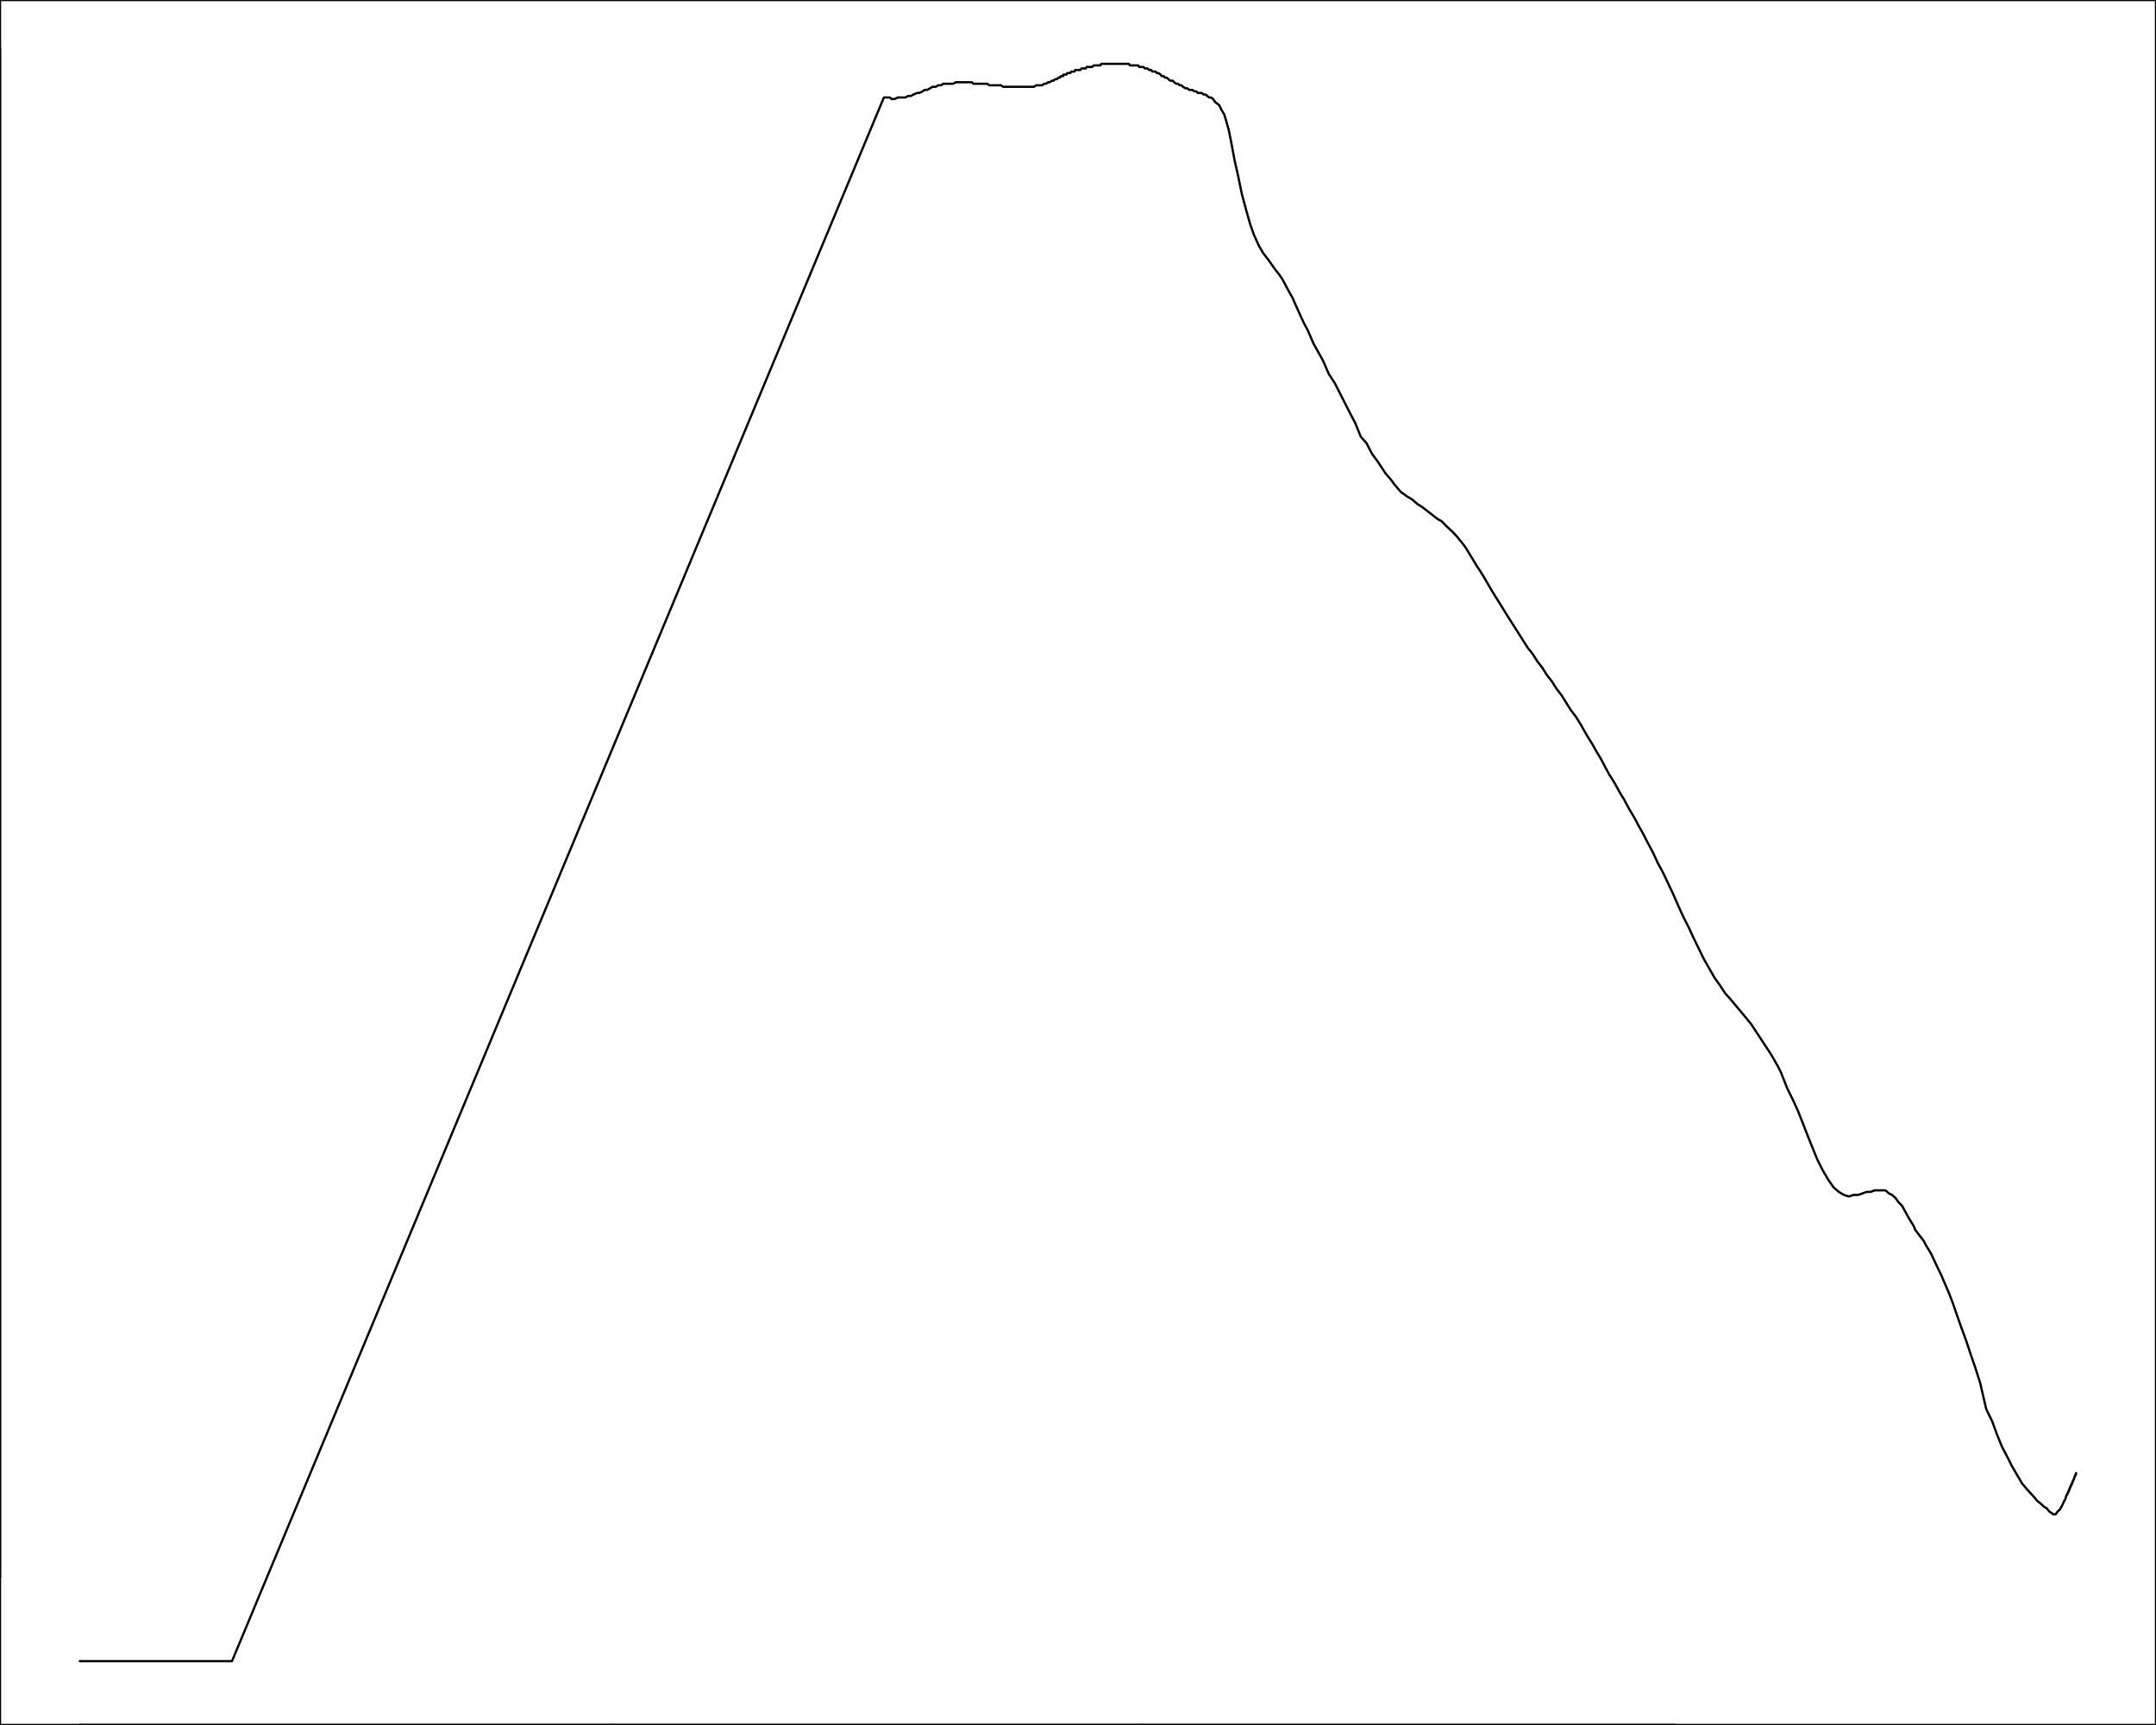
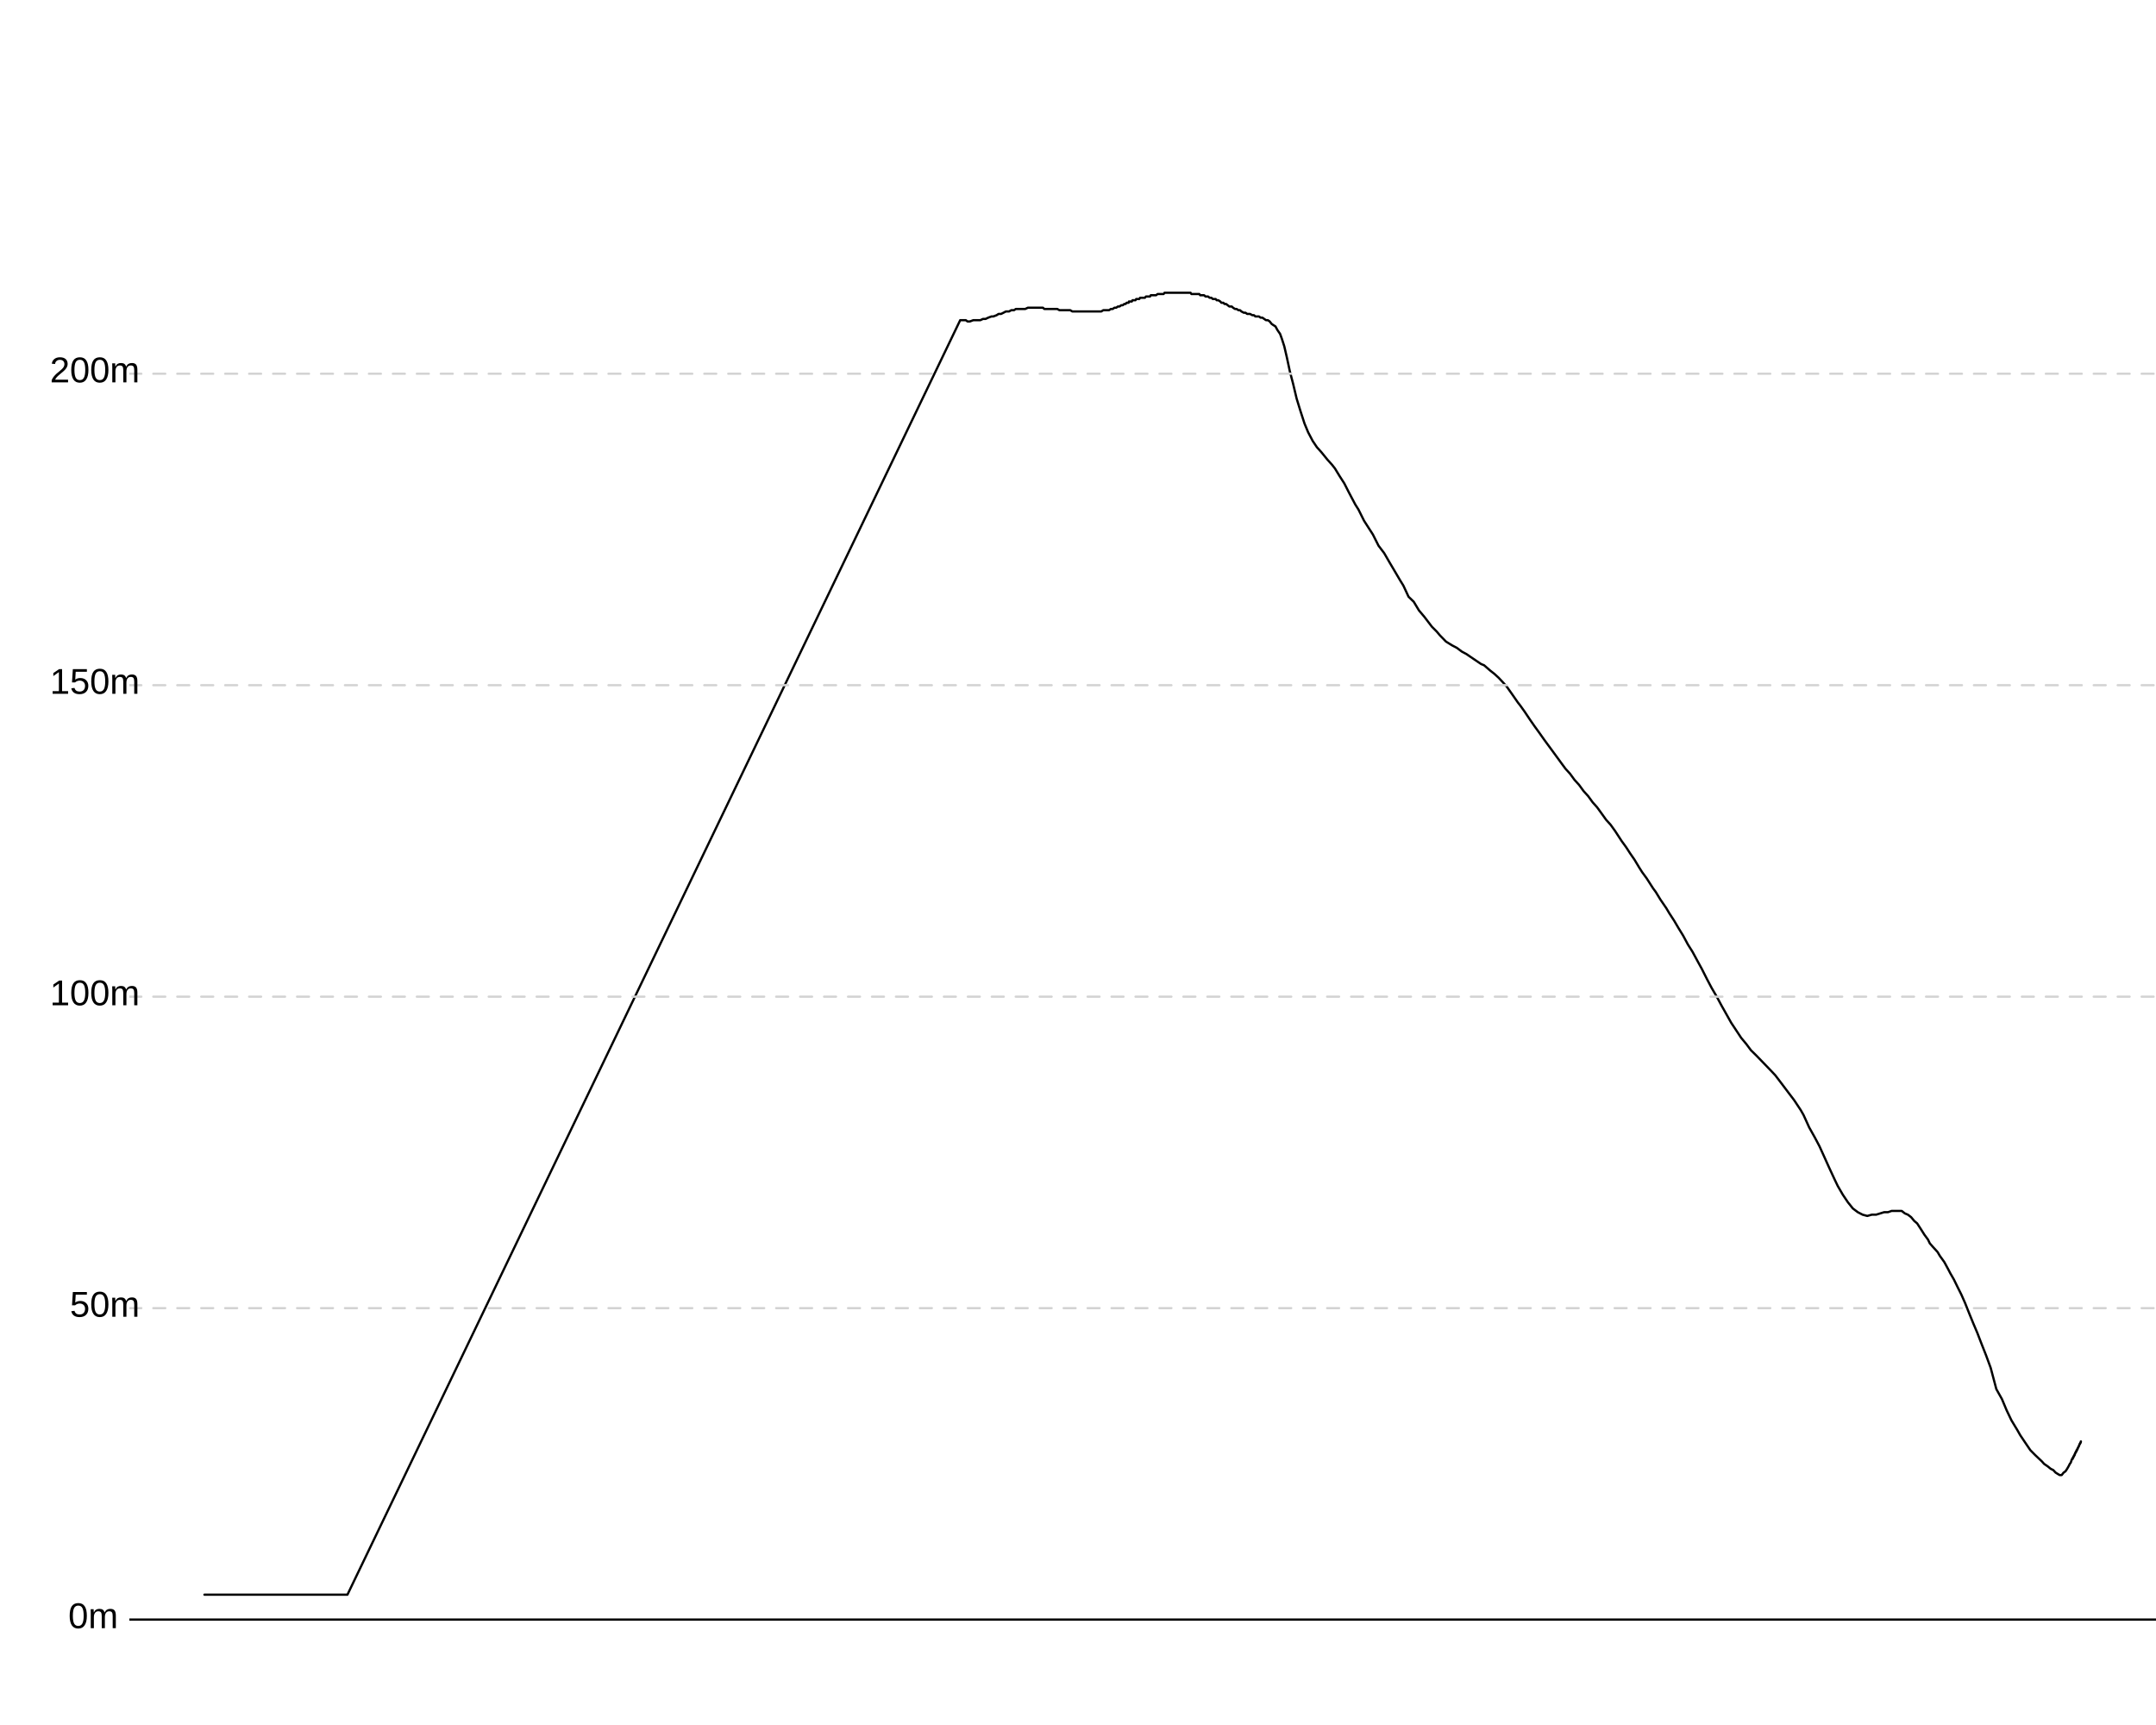
<svg xmlns="http://www.w3.org/2000/svg" class="svglite" width="720.00pt" height="576.00pt" viewBox="0 0 720.00 576.00">
  <defs>
    <style type="text/css">
    .svglite line, .svglite polyline, .svglite polygon, .svglite path, .svglite rect, .svglite circle {
      fill: none;
      stroke: #000000;
      stroke-linecap: round;
      stroke-linejoin: round;
      stroke-miterlimit: 10.00;
    }
    .svglite text {
      white-space: pre;
    }
  </style>
  </defs>
  <rect width="100%" height="100%" style="stroke: none; fill: #FFFFFF;" />
  <defs>
    <clipPath id="cpMC4wMHw3MjAuMDB8MC4wMHw1NzYuMDA=">
      <rect x="0.00" y="0.00" width="720.00" height="576.00" />
    </clipPath>
  </defs>
  <g clip-path="url(#cpMC4wMHw3MjAuMDB8MC4wMHw1NzYuMDA=)">
-     <line x1="26.67" y1="576.00" x2="559.40" y2="576.00" style="stroke-width: 0.75;" />
-     <line x1="26.67" y1="576.00" x2="26.67" y2="583.20" style="stroke-width: 0.75;" />
-     <line x1="204.24" y1="576.00" x2="204.24" y2="583.20" style="stroke-width: 0.75;" />
-     <line x1="381.82" y1="576.00" x2="381.82" y2="583.20" style="stroke-width: 0.75;" />
-     <line x1="559.40" y1="576.00" x2="559.40" y2="583.20" style="stroke-width: 0.75;" />
-     <text x="26.67" y="601.92" text-anchor="middle" style="font-size: 12.00px; font-family: &quot;Arial&quot;;" textLength="6.67px" lengthAdjust="spacingAndGlyphs">0</text>
-     <text x="204.24" y="601.92" text-anchor="middle" style="font-size: 12.00px; font-family: &quot;Arial&quot;;" textLength="26.70px" lengthAdjust="spacingAndGlyphs">2000</text>
-     <text x="381.82" y="601.92" text-anchor="middle" style="font-size: 12.00px; font-family: &quot;Arial&quot;;" textLength="26.70px" lengthAdjust="spacingAndGlyphs">4000</text>
-     <text x="559.40" y="601.92" text-anchor="middle" style="font-size: 12.00px; font-family: &quot;Arial&quot;;" textLength="26.70px" lengthAdjust="spacingAndGlyphs">6000</text>
-     <line x1="0.00" y1="526.60" x2="0.00" y2="16.23" style="stroke-width: 0.75;" />
-     <line x1="0.00" y1="526.60" x2="-7.20" y2="526.60" style="stroke-width: 0.75;" />
-     <line x1="0.00" y1="399.00" x2="-7.20" y2="399.00" style="stroke-width: 0.75;" />
-     <line x1="0.00" y1="271.41" x2="-7.20" y2="271.41" style="stroke-width: 0.75;" />
-     <line x1="0.00" y1="143.82" x2="-7.20" y2="143.82" style="stroke-width: 0.75;" />
-     <line x1="0.00" y1="16.23" x2="-7.20" y2="16.23" style="stroke-width: 0.75;" />
-     <text transform="translate(-17.28,526.60) rotate(-90)" text-anchor="middle" style="font-size: 12.00px; font-family: &quot;Arial&quot;;" textLength="13.35px" lengthAdjust="spacingAndGlyphs">50</text>
-     <text transform="translate(-17.28,399.00) rotate(-90)" text-anchor="middle" style="font-size: 12.00px; font-family: &quot;Arial&quot;;" textLength="20.02px" lengthAdjust="spacingAndGlyphs">100</text>
-     <text transform="translate(-17.28,271.41) rotate(-90)" text-anchor="middle" style="font-size: 12.00px; font-family: &quot;Arial&quot;;" textLength="20.02px" lengthAdjust="spacingAndGlyphs">150</text>
-     <text transform="translate(-17.28,143.82) rotate(-90)" text-anchor="middle" style="font-size: 12.00px; font-family: &quot;Arial&quot;;" textLength="20.02px" lengthAdjust="spacingAndGlyphs">200</text>
-     <text transform="translate(-17.28,16.23) rotate(-90)" text-anchor="middle" style="font-size: 12.00px; font-family: &quot;Arial&quot;;" textLength="20.02px" lengthAdjust="spacingAndGlyphs">250</text>
-     <polygon points="0.00,576.00 720.00,576.00 720.00,0.00 0.00,0.00 " style="stroke-width: 0.75;" />
-     <text x="360.00" y="630.72" text-anchor="middle" style="font-size: 12.00px; font-family: &quot;Arial&quot;;" textLength="58.04px" lengthAdjust="spacingAndGlyphs">d$distance</text>
-     <text transform="translate(-46.08,288.00) rotate(-90)" text-anchor="middle" style="font-size: 12.00px; font-family: &quot;Arial&quot;;" textLength="61.38px" lengthAdjust="spacingAndGlyphs">d$elevation</text>
-     <polyline points="26.67,554.67 26.68,554.67 26.71,554.67 26.79,554.67 26.88,554.67 27.00,554.67 27.20,554.67 27.31,554.67 27.62,554.67 27.81,554.67 28.03,554.67 28.30,554.67 28.65,554.67 28.85,554.67 77.12,554.67 77.12,554.67 77.13,554.67 77.14,554.67 77.16,554.67 77.16,554.67 77.17,554.67 77.19,554.67 77.20,554.67 77.22,554.67 77.23,554.67 77.26,554.67 77.27,554.67 77.31,554.67 77.35,554.67 77.38,554.67 77.42,554.67 77.46,554.67 77.47,554.67 77.48,554.67 77.48,554.67 77.48,554.67 77.48,554.67 77.48,554.67 77.48,554.67 77.48,554.67 77.48,554.67 77.48,554.67 77.48,554.67 295.17,32.56 296.03,32.56 297.17,32.56 297.75,33.07 298.65,33.07 299.84,32.56 300.71,32.56 301.63,32.56 302.33,32.56 303.26,32.05 304.18,32.05 305.11,31.54 306.31,31.03 306.96,31.03 308.10,30.52 308.79,30.01 309.68,30.01 310.55,29.50 311.41,28.99 312.52,28.99 313.31,28.48 314.29,28.48 314.94,27.97 315.55,27.97 316.37,27.97 317.18,27.97 318.28,27.97 319.21,27.46 319.85,27.46 320.77,27.46 321.41,27.46 322.31,27.46 323.09,27.46 323.54,27.46 324.57,27.46 325.06,27.97 326.06,27.97 326.58,27.97 327.35,27.97 328.12,27.97 328.89,27.97 329.66,27.97 330.43,28.48 331.20,28.48 331.97,28.48 332.73,28.48 333.50,28.48 334.26,28.48 335.03,28.99 336.04,28.99 336.80,28.99 337.29,28.99 338.27,28.99 338.76,28.99 339.54,28.99 340.28,28.99 340.99,28.99 341.73,28.99 342.81,28.99 343.39,28.99 344.11,28.99 344.64,28.99 345.30,28.99 346.00,28.48 346.93,28.48 347.37,28.48 348.04,28.48 348.69,27.97 349.34,27.97 349.97,27.46 350.59,27.46 351.21,26.95 351.80,26.95 352.37,26.44 352.92,26.44 353.45,25.93 353.92,25.93 354.31,25.42 354.57,25.42 354.72,25.42 354.77,25.42 354.77,25.42 354.77,25.42 354.77,25.42 354.77,25.42 354.77,25.42 354.77,25.42 354.77,25.42 354.77,25.42 354.77,25.42 354.77,25.42 354.77,25.42 354.77,25.42 354.77,25.42 354.77,25.42 354.77,25.42 354.77,25.42 354.77,25.42 354.77,25.42 354.77,25.42 354.77,25.42 354.77,25.42 354.77,25.42 354.77,25.42 354.77,25.42 354.77,25.42 354.77,25.42 354.77,25.42 354.77,25.42 354.77,25.42 354.77,25.42 354.77,25.42 354.77,25.42 354.77,25.42 354.77,25.42 354.77,25.42 354.77,25.42 354.77,25.42 354.77,25.42 354.77,25.42 354.77,25.42 354.77,25.42 354.77,25.42 354.77,25.42 354.77,25.42 354.77,25.42 354.77,25.42 354.77,25.42 354.79,25.42 354.89,25.42 355.00,25.42 355.12,24.91 355.22,24.91 355.36,24.91 355.51,24.91 355.66,24.91 355.82,24.91 355.98,24.91 356.15,24.91 356.37,24.40 356.58,24.40 356.77,24.40 356.90,24.40 357.21,24.40 357.44,24.40 357.71,23.89 357.96,23.89 358.18,23.89 358.54,23.89 358.78,23.89 359.09,23.37 359.41,23.37 359.74,23.37 360.08,23.37 360.42,23.37 360.80,23.37 361.16,22.86 361.43,22.86 361.97,22.86 362.15,22.86 362.61,22.86 362.86,22.35 363.34,22.35 363.62,22.35 364.03,22.35 364.40,22.35 364.77,22.35 365.28,21.84 365.64,21.84 366.02,21.84 366.28,21.84 366.78,21.84 366.97,21.84 367.43,21.84 367.75,21.33 367.97,21.33 368.32,21.33 368.67,21.33 369.02,21.33 369.38,21.33 369.75,21.33 370.11,21.33 370.48,21.33 370.96,21.33 371.24,21.33 371.71,21.33 372.00,21.33 372.54,21.33 372.77,21.33 373.17,21.33 373.56,21.33 374.08,21.33 374.48,21.33 374.77,21.33 375.18,21.33 375.60,21.33 376.02,21.33 376.59,21.33 377.02,21.33 377.31,21.84 377.75,21.84 378.27,21.84 378.63,21.84 379.07,21.84 379.52,21.84 380.13,21.84 380.42,22.35 380.89,22.35 381.50,22.35 381.84,22.35 382.30,22.86 382.79,22.86 383.25,22.86 383.77,23.37 384.41,23.37 384.89,23.89 385.43,23.89 385.93,23.89 386.30,24.40 386.86,24.40 387.58,24.91 387.96,25.42 388.66,25.42 389.06,25.93 389.63,25.93 390.21,26.44 390.79,26.95 391.65,26.95 392.11,27.46 392.80,27.97 393.38,27.97 394.00,28.48 394.58,28.48 395.08,28.99 395.91,29.50 396.53,29.50 397.13,30.01 397.52,30.01 398.14,30.01 398.95,30.52 399.55,30.52 400.01,31.03 400.67,31.03 401.30,31.03 401.92,31.54 402.55,31.54 403.18,32.05 403.81,32.56 404.46,32.56 405.12,33.07 405.82,34.09 406.46,34.60 407.17,35.11 407.89,36.64 408.81,38.18 409.45,40.22 410.31,43.28 411.24,47.87 412.28,53.49 413.44,58.59 414.70,64.71 416.07,69.82 417.51,74.92 418.79,78.49 420.41,82.07 421.91,84.62 423.50,86.66 425.65,89.72 427.25,91.76 428.30,93.30 429.91,96.36 431.62,99.42 433.20,102.99 435.54,108.10 436.66,110.14 438.65,114.73 440.64,118.30 441.78,120.34 443.79,124.94 445.80,128.00 447.60,131.57 449.68,135.66 451.51,139.23 452.60,141.27 454.46,145.86 456.30,147.90 458.16,151.48 460.03,154.03 462.73,158.11 464.49,160.15 465.61,161.68 467.76,164.24 469.91,165.77 471.61,166.79 473.37,168.32 475.02,169.34 476.31,170.36 478.27,171.89 480.23,173.42 481.30,173.93 483.33,175.97 485.01,177.51 486.44,179.04 488.11,181.08 489.30,182.61 490.87,185.16 493.33,189.24 494.04,190.26 495.63,192.82 497.70,196.39 499.24,198.94 500.86,201.49 502.73,204.56 503.70,206.09 505.33,208.64 507.28,211.70 508.57,213.74 510.19,216.29 511.81,218.33 513.43,220.89 515.04,222.93 516.65,225.48 518.26,227.52 519.86,230.07 521.45,232.11 523.05,234.67 524.64,237.22 526.23,239.26 527.83,241.81 530.14,245.89 531.75,248.45 533.18,251.00 534.71,253.55 536.31,256.61 537.43,258.65 539.05,261.21 541.31,265.29 542.29,266.82 543.92,269.88 546.03,273.45 547.09,275.50 548.81,278.56 550.37,281.62 552.01,284.68 553.67,288.26 555.34,291.32 557.03,294.89 558.72,298.46 560.51,302.55 562.14,306.12 563.95,309.69 565.60,313.26 567.35,316.84 569.10,320.41 570.85,323.47 572.61,326.53 574.44,329.08 576.09,331.64 577.91,333.68 579.63,335.72 581.33,337.76 583.03,339.80 584.71,341.84 586.40,344.40 588.08,346.95 589.75,349.50 591.43,352.05 593.77,356.13 594.79,358.18 596.79,363.28 598.79,367.36 600.43,370.93 601.64,374.00 603.83,379.61 605.88,384.71 606.94,387.27 608.74,390.84 610.53,393.90 612.30,396.45 614.06,397.98 615.77,399.00 617.42,399.52 619.02,399.00 620.54,399.00 622.00,398.49 623.41,397.98 624.75,397.98 626.04,397.47 627.28,397.47 628.49,397.47 629.66,397.47 630.80,398.49 631.86,399.00 633.01,400.03 634.11,401.56 635.15,402.58 636.58,405.13 637.70,407.17 639.00,409.21 639.64,410.74 640.81,412.27 642.41,414.32 643.19,415.85 644.78,418.40 646.22,421.46 646.92,422.99 648.19,425.54 649.49,428.61 650.82,431.67 652.19,435.24 653.59,439.32 655.04,443.41 656.54,447.49 658.07,452.08 659.65,456.68 661.28,461.78 663.28,470.46 665.27,474.54 666.94,479.13 668.63,483.22 670.77,487.30 671.76,489.34 673.55,492.40 675.35,495.46 677.11,497.51 679.44,500.06 680.24,501.08 681.52,502.10 682.61,503.12 683.51,503.63 684.31,504.65 685.03,505.16 685.75,505.67 686.48,505.67 687.19,504.65 687.83,504.14 688.42,503.12 688.94,502.10 689.39,501.08 689.73,500.57 690.01,499.55 690.20,499.04 690.32,499.04 690.36,499.04 690.39,499.04 690.41,499.04 690.42,499.04 690.44,498.53 690.46,498.53 690.47,498.53 690.50,498.53 690.50,498.53 690.50,498.53 690.50,498.53 690.50,498.53 690.50,498.53 690.50,498.53 690.50,498.53 690.50,498.53 690.50,498.53 690.50,498.53 690.50,498.53 690.50,498.53 690.50,498.53 690.50,498.53 690.50,498.53 690.50,498.53 690.50,498.53 690.50,498.53 690.50,498.53 690.50,498.53 690.50,498.53 690.50,498.53 690.50,498.53 690.50,498.53 690.50,498.53 690.50,498.53 690.50,498.53 690.51,498.53 690.56,498.53 690.62,498.53 690.67,498.02 690.70,498.02 690.71,498.02 690.73,498.02 690.73,498.02 690.73,498.02 690.73,498.02 690.73,498.02 690.73,498.02 690.73,498.02 690.73,498.02 690.73,498.02 690.73,498.02 690.73,498.02 690.73,498.02 690.73,498.02 690.73,498.02 690.73,498.02 690.73,498.02 690.73,498.02 690.73,498.02 690.73,498.02 690.73,498.02 690.73,498.02 690.73,498.02 690.73,498.02 690.73,498.02 690.73,498.02 690.73,498.02 690.73,498.02 690.73,498.02 690.73,498.02 690.73,498.02 690.73,498.02 690.73,498.02 690.73,498.02 690.73,498.02 690.73,498.02 690.73,498.02 690.73,498.02 690.73,498.02 690.76,498.02 690.83,498.02 690.87,498.02 690.93,497.51 690.97,497.51 691.03,497.51 691.09,497.51 691.14,497.00 691.20,497.00 691.26,497.00 691.33,496.48 691.36,496.48 691.36,496.48 691.36,496.48 691.36,496.48 691.36,496.48 691.36,496.48 691.36,496.48 691.36,496.48 691.36,496.48 691.36,496.48 691.42,496.48 691.49,496.48 691.57,495.97 691.64,495.97 691.66,495.97 691.74,495.97 691.79,495.46 691.89,495.46 691.97,495.46 692.05,494.95 692.17,494.95 692.25,494.44 692.36,494.44 692.51,493.93 692.57,493.93 692.60,493.93 692.60,493.93 692.60,493.93 692.60,493.93 692.60,493.93 692.60,493.93 692.60,493.93 692.60,493.93 692.60,493.93 692.68,493.42 692.77,493.42 692.86,492.91 692.92,492.91 692.97,492.91 693.01,492.91 693.10,492.40 693.17,492.40 693.21,492.40 693.25,492.40 693.30,491.89 693.33,491.89 693.33,491.89 693.33,491.89 693.33,491.89 693.33,491.89 693.33,491.89 693.33,491.89 693.33,491.89 693.33,491.89 693.33,491.89 693.33,491.89 693.33,491.89 693.33,491.89 693.33,491.89 693.33,491.89 693.33,491.89 693.33,491.89 693.33,491.89 693.33,491.89 693.33,491.89 693.33,491.89 693.33,491.89 693.33,491.89 693.33,491.89 693.33,491.89 693.33,491.89 693.33,491.89 693.33,491.89 693.33,491.89 693.33,491.89 693.33,491.89 693.33,491.89 693.33,491.89 " style="stroke-width: 0.75;" />
+     <text x="381.60" y="616.32" text-anchor="middle" style="font-size: 12.00px; font-family: &quot;Arial&quot;;" textLength="194.72px" lengthAdjust="spacingAndGlyphs">c(min(d$distance), max(d$distance))</text>
+     <text transform="translate(-2.88,280.80) rotate(-90)" text-anchor="middle" style="font-size: 12.00px; font-family: &quot;Arial&quot;;" textLength="30.69px" lengthAdjust="spacingAndGlyphs">range</text>
+   </g>
+   <defs>
+     <clipPath id="cpNDMuMjB8NzIwLjAwfDAuMDB8NTYxLjYw">
+       <rect x="43.20" y="0.00" width="676.80" height="561.60" />
+     </clipPath>
+   </defs>
+   <g clip-path="url(#cpNDMuMjB8NzIwLjAwfDAuMDB8NTYxLjYw)">
+     <polyline points="68.27,532.48 68.28,532.48 68.31,532.48 68.38,532.48 68.46,532.48 68.58,532.48 68.77,532.48 68.87,532.48 69.16,532.48 69.34,532.48 69.55,532.48 69.81,532.48 70.13,532.48 70.32,532.48 115.70,532.48 115.70,532.48 115.71,532.48 115.72,532.48 115.73,532.48 115.73,532.48 115.74,532.48 115.76,532.48 115.76,532.48 115.79,532.48 115.79,532.48 115.82,532.48 115.83,532.48 115.87,532.48 115.91,532.48 115.94,532.48 115.97,532.48 116.01,532.48 116.02,532.48 116.03,532.48 116.03,532.48 116.03,532.48 116.03,532.48 116.03,532.48 116.03,532.48 116.03,532.48 116.03,532.48 116.03,532.48 116.03,532.48 320.66,106.91 321.47,106.91 322.54,106.91 323.08,107.33 323.93,107.33 325.05,106.91 325.86,106.91 326.73,106.91 327.39,106.91 328.26,106.50 329.13,106.50 330.00,106.08 331.13,105.66 331.74,105.66 332.82,105.25 333.46,104.83 334.30,104.83 335.12,104.42 335.92,104.00 336.97,104.00 337.71,103.58 338.63,103.58 339.24,103.17 339.81,103.17 340.58,103.17 341.35,103.17 342.38,103.17 343.26,102.75 343.86,102.75 344.72,102.75 345.32,102.75 346.17,102.75 346.90,102.75 347.33,102.75 348.30,102.75 348.75,103.17 349.69,103.17 350.19,103.17 350.91,103.17 351.64,103.17 352.36,103.17 353.08,103.17 353.80,103.58 354.52,103.58 355.25,103.58 355.97,103.58 356.69,103.58 357.41,103.58 358.12,104.00 359.08,104.00 359.79,104.00 360.25,104.00 361.18,104.00 361.63,104.00 362.37,104.00 363.07,104.00 363.73,104.00 364.42,104.00 365.44,104.00 365.98,104.00 366.66,104.00 367.16,104.00 367.78,104.00 368.44,103.58 369.31,103.58 369.73,103.58 370.36,103.58 370.97,103.17 371.58,103.17 372.18,102.75 372.76,102.75 373.33,102.34 373.89,102.34 374.43,101.92 374.95,101.92 375.44,101.50 375.88,101.50 376.25,101.09 376.50,101.09 376.64,101.09 376.68,101.09 376.68,101.09 376.68,101.09 376.68,101.09 376.68,101.09 376.68,101.09 376.68,101.09 376.68,101.09 376.68,101.09 376.68,101.09 376.68,101.09 376.68,101.09 376.68,101.09 376.68,101.09 376.68,101.09 376.68,101.09 376.68,101.09 376.68,101.09 376.68,101.09 376.68,101.09 376.68,101.09 376.68,101.09 376.68,101.09 376.68,101.09 376.68,101.09 376.68,101.09 376.68,101.09 376.68,101.09 376.68,101.09 376.68,101.09 376.68,101.09 376.68,101.09 376.68,101.09 376.68,101.09 376.68,101.09 376.68,101.09 376.68,101.09 376.68,101.09 376.68,101.09 376.68,101.09 376.68,101.09 376.68,101.09 376.68,101.09 376.68,101.09 376.68,101.09 376.68,101.09 376.68,101.09 376.68,101.09 376.70,101.09 376.79,101.09 376.90,101.09 377.01,100.67 377.11,100.67 377.24,100.67 377.38,100.67 377.52,100.67 377.67,100.67 377.82,100.67 377.98,100.67 378.19,100.26 378.38,100.26 378.56,100.26 378.69,100.26 378.98,100.26 379.19,100.26 379.44,99.84 379.68,99.84 379.89,99.84 380.22,99.84 380.46,99.84 380.75,99.42 381.05,99.42 381.36,99.42 381.67,99.42 381.99,99.42 382.35,99.42 382.69,99.01 382.94,99.01 383.45,99.01 383.62,99.01 384.05,99.01 384.29,98.59 384.74,98.59 385.01,98.59 385.38,98.59 385.74,98.59 386.08,98.59 386.57,98.18 386.90,98.18 387.26,98.18 387.50,98.18 387.98,98.18 388.15,98.18 388.59,98.18 388.89,97.76 389.09,97.76 389.42,97.76 389.75,97.76 390.08,97.76 390.42,97.76 390.76,97.76 391.10,97.76 391.45,97.76 391.90,97.76 392.16,97.76 392.61,97.76 392.88,97.76 393.38,97.76 393.61,97.76 393.98,97.76 394.35,97.76 394.83,97.76 395.22,97.76 395.49,97.76 395.87,97.76 396.27,97.76 396.66,97.76 397.19,97.76 397.60,97.76 397.87,98.18 398.28,98.18 398.77,98.18 399.11,98.18 399.52,98.18 399.95,98.18 400.52,98.18 400.80,98.59 401.24,98.59 401.81,98.59 402.13,98.59 402.57,99.01 403.02,99.01 403.45,99.01 403.94,99.42 404.55,99.42 405.00,99.84 405.50,99.84 405.97,99.84 406.32,100.26 406.85,100.26 407.52,100.67 407.88,101.09 408.54,101.09 408.92,101.50 409.45,101.50 410.00,101.92 410.54,102.34 411.35,102.34 411.78,102.75 412.44,103.17 412.98,103.17 413.56,103.58 414.11,103.58 414.57,104.00 415.36,104.42 415.94,104.42 416.50,104.83 416.87,104.83 417.45,104.83 418.22,105.25 418.78,105.25 419.21,105.66 419.83,105.66 420.42,105.66 421.00,106.08 421.60,106.08 422.19,106.50 422.78,106.91 423.39,106.91 424.01,107.33 424.67,108.16 425.28,108.58 425.94,108.99 426.62,110.24 427.49,111.49 428.09,113.15 428.89,115.65 429.76,119.39 430.74,123.97 431.83,128.13 433.02,133.12 434.30,137.28 435.65,141.44 436.86,144.35 438.39,147.26 439.79,149.34 441.29,151.01 443.31,153.50 444.82,155.17 445.80,156.42 447.32,158.91 448.93,161.41 450.41,164.32 452.61,168.48 453.66,170.14 455.53,173.89 457.40,176.80 458.47,178.46 460.36,182.21 462.25,184.70 463.94,187.62 465.90,190.94 467.62,193.86 468.65,195.52 470.39,199.26 472.12,200.93 473.87,203.84 475.63,205.92 478.17,209.25 479.82,210.91 480.87,212.16 482.90,214.24 484.92,215.49 486.51,216.32 488.17,217.57 489.72,218.40 490.93,219.23 492.77,220.48 494.62,221.73 495.62,222.14 497.53,223.81 499.11,225.06 500.46,226.30 502.03,227.97 503.14,229.22 504.62,231.30 506.93,234.62 507.60,235.46 509.09,237.54 511.04,240.45 512.49,242.53 514.00,244.61 515.76,247.10 516.68,248.35 518.21,250.43 520.04,252.93 521.25,254.59 522.78,256.67 524.30,258.34 525.82,260.42 527.33,262.08 528.85,264.16 530.36,265.82 531.87,267.90 533.36,269.57 534.87,271.65 536.36,273.73 537.86,275.39 539.36,277.47 541.53,280.80 543.04,282.88 544.39,284.96 545.83,287.04 547.33,289.54 548.38,291.20 549.90,293.28 552.04,296.61 552.96,297.86 554.48,300.35 556.47,303.26 557.46,304.93 559.08,307.42 560.55,309.92 562.09,312.42 563.65,315.33 565.22,317.82 566.80,320.74 568.39,323.65 570.07,326.98 571.61,329.89 573.31,332.80 574.87,335.71 576.51,338.62 578.15,341.54 579.80,344.03 581.45,346.53 583.18,348.61 584.73,350.69 586.43,352.35 588.05,354.02 589.65,355.68 591.25,357.34 592.83,359.01 594.42,361.09 595.99,363.17 597.56,365.25 599.14,367.33 601.35,370.66 602.30,372.32 604.19,376.48 606.06,379.81 607.60,382.72 608.74,385.22 610.80,389.79 612.73,393.95 613.73,396.03 615.42,398.94 617.10,401.44 618.76,403.52 620.42,404.77 622.02,405.60 623.58,406.02 625.08,405.60 626.51,405.60 627.88,405.18 629.20,404.77 630.46,404.77 631.68,404.35 632.84,404.35 633.98,404.35 635.08,404.35 636.15,405.18 637.15,405.60 638.23,406.43 639.26,407.68 640.24,408.51 641.59,410.59 642.64,412.26 643.86,413.92 644.46,415.17 645.56,416.42 647.07,418.08 647.80,419.33 649.30,421.41 650.65,423.90 651.30,425.15 652.50,427.23 653.72,429.73 654.97,432.22 656.26,435.14 657.58,438.46 658.94,441.79 660.35,445.12 661.79,448.86 663.27,452.61 664.80,456.77 666.68,463.84 668.55,467.17 670.12,470.91 671.71,474.24 673.72,477.57 674.66,479.23 676.34,481.73 678.03,484.22 679.68,485.89 681.88,487.97 682.62,488.80 683.83,489.63 684.85,490.46 685.70,490.88 686.46,491.71 687.13,492.13 687.81,492.54 688.50,492.54 689.16,491.71 689.76,491.30 690.32,490.46 690.80,489.63 691.22,488.80 691.54,488.38 691.81,487.55 691.99,487.14 692.10,487.14 692.13,487.14 692.17,487.14 692.18,487.14 692.19,487.14 692.22,486.72 692.23,486.72 692.24,486.72 692.27,486.72 692.27,486.72 692.27,486.72 692.27,486.72 692.27,486.72 692.27,486.72 692.27,486.72 692.27,486.72 692.27,486.72 692.27,486.72 692.27,486.72 692.27,486.72 692.27,486.72 692.27,486.72 692.27,486.72 692.27,486.72 692.27,486.72 692.27,486.72 692.27,486.72 692.27,486.72 692.27,486.72 692.27,486.72 692.27,486.72 692.27,486.72 692.27,486.72 692.27,486.72 692.27,486.72 692.27,486.72 692.28,486.72 692.32,486.72 692.38,486.72 692.43,486.30 692.46,486.30 692.47,486.30 692.48,486.30 692.48,486.30 692.48,486.30 692.48,486.30 692.48,486.30 692.48,486.30 692.48,486.30 692.48,486.30 692.48,486.30 692.48,486.30 692.48,486.30 692.48,486.30 692.48,486.30 692.48,486.30 692.48,486.30 692.48,486.30 692.48,486.30 692.48,486.30 692.48,486.30 692.48,486.30 692.48,486.30 692.48,486.30 692.48,486.30 692.48,486.30 692.48,486.30 692.48,486.30 692.48,486.30 692.48,486.30 692.48,486.30 692.48,486.30 692.48,486.30 692.48,486.30 692.48,486.30 692.48,486.30 692.48,486.30 692.48,486.30 692.48,486.30 692.48,486.30 692.51,486.30 692.58,486.30 692.62,486.30 692.68,485.89 692.71,485.89 692.76,485.89 692.83,485.89 692.87,485.47 692.93,485.47 692.98,485.47 693.05,485.06 693.08,485.06 693.08,485.06 693.08,485.06 693.08,485.06 693.08,485.06 693.08,485.06 693.08,485.06 693.08,485.06 693.08,485.06 693.08,485.06 693.13,485.06 693.20,485.06 693.27,484.64 693.34,484.64 693.36,484.64 693.44,484.64 693.48,484.22 693.58,484.22 693.65,484.22 693.73,483.81 693.84,483.81 693.91,483.39 694.02,483.39 694.16,482.98 694.22,482.98 694.24,482.98 694.24,482.98 694.24,482.98 694.24,482.98 694.24,482.98 694.24,482.98 694.24,482.98 694.24,482.98 694.24,482.98 694.32,482.56 694.40,482.56 694.49,482.14 694.54,482.14 694.59,482.14 694.63,482.14 694.71,481.73 694.78,481.73 694.82,481.73 694.86,481.73 694.90,481.31 694.93,481.31 694.93,481.31 694.93,481.31 694.93,481.31 694.93,481.31 694.93,481.31 694.93,481.31 694.93,481.31 694.93,481.31 694.93,481.31 694.93,481.31 694.93,481.31 694.93,481.31 694.93,481.31 694.93,481.31 694.93,481.31 694.93,481.31 694.93,481.31 694.93,481.31 694.93,481.31 694.93,481.31 694.93,481.31 694.93,481.31 694.93,481.31 694.93,481.31 694.93,481.31 694.93,481.31 694.93,481.31 694.93,481.31 694.93,481.31 694.93,481.31 694.93,481.31 694.93,481.31 " style="stroke-width: 0.75;" />
+     <line x1="43.20" y1="540.80" x2="720.00" y2="540.80" style="stroke-width: 0.75;" />
+   </g>
+   <g clip-path="url(#cpMC4wMHw3MjAuMDB8MC4wMHw1NzYuMDA=)">
+     <text x="39.47" y="543.67" text-anchor="end" style="font-size: 12.00px; font-family: &quot;Arial&quot;;" textLength="16.67px" lengthAdjust="spacingAndGlyphs">0m</text>
+   </g>
+   <g clip-path="url(#cpNDMuMjB8NzIwLjAwfDAuMDB8NTYxLjYw)">
+     <line x1="43.20" y1="436.80" x2="720.00" y2="436.80" style="stroke-width: 0.75; stroke: #D3D3D3; stroke-dasharray: 4.00,4.00;" />
+   </g>
+   <g clip-path="url(#cpMC4wMHw3MjAuMDB8MC4wMHw1NzYuMDA=)">
+     <text x="46.67" y="439.67" text-anchor="end" style="font-size: 12.00px; font-family: &quot;Arial&quot;;" textLength="23.34px" lengthAdjust="spacingAndGlyphs">50m</text>
+   </g>
+   <g clip-path="url(#cpNDMuMjB8NzIwLjAwfDAuMDB8NTYxLjYw)">
+     <line x1="43.20" y1="332.80" x2="720.00" y2="332.80" style="stroke-width: 0.75; stroke: #D3D3D3; stroke-dasharray: 4.00,4.00;" />
+   </g>
+   <g clip-path="url(#cpMC4wMHw3MjAuMDB8MC4wMHw1NzYuMDA=)">
+     <text x="46.67" y="335.67" text-anchor="end" style="font-size: 12.00px; font-family: &quot;Arial&quot;;" textLength="30.02px" lengthAdjust="spacingAndGlyphs">100m</text>
+   </g>
+   <g clip-path="url(#cpNDMuMjB8NzIwLjAwfDAuMDB8NTYxLjYw)">
+     <line x1="43.20" y1="228.80" x2="720.00" y2="228.80" style="stroke-width: 0.75; stroke: #D3D3D3; stroke-dasharray: 4.00,4.00;" />
+   </g>
+   <g clip-path="url(#cpMC4wMHw3MjAuMDB8MC4wMHw1NzYuMDA=)">
+     <text x="46.67" y="231.67" text-anchor="end" style="font-size: 12.00px; font-family: &quot;Arial&quot;;" textLength="30.02px" lengthAdjust="spacingAndGlyphs">150m</text>
+   </g>
+   <g clip-path="url(#cpNDMuMjB8NzIwLjAwfDAuMDB8NTYxLjYw)">
+     <line x1="43.20" y1="124.80" x2="720.00" y2="124.80" style="stroke-width: 0.75; stroke: #D3D3D3; stroke-dasharray: 4.00,4.00;" />
+   </g>
+   <g clip-path="url(#cpMC4wMHw3MjAuMDB8MC4wMHw1NzYuMDA=)">
+     <text x="46.67" y="127.67" text-anchor="end" style="font-size: 12.00px; font-family: &quot;Arial&quot;;" textLength="30.02px" lengthAdjust="spacingAndGlyphs">200m</text>
  </g>
</svg>
